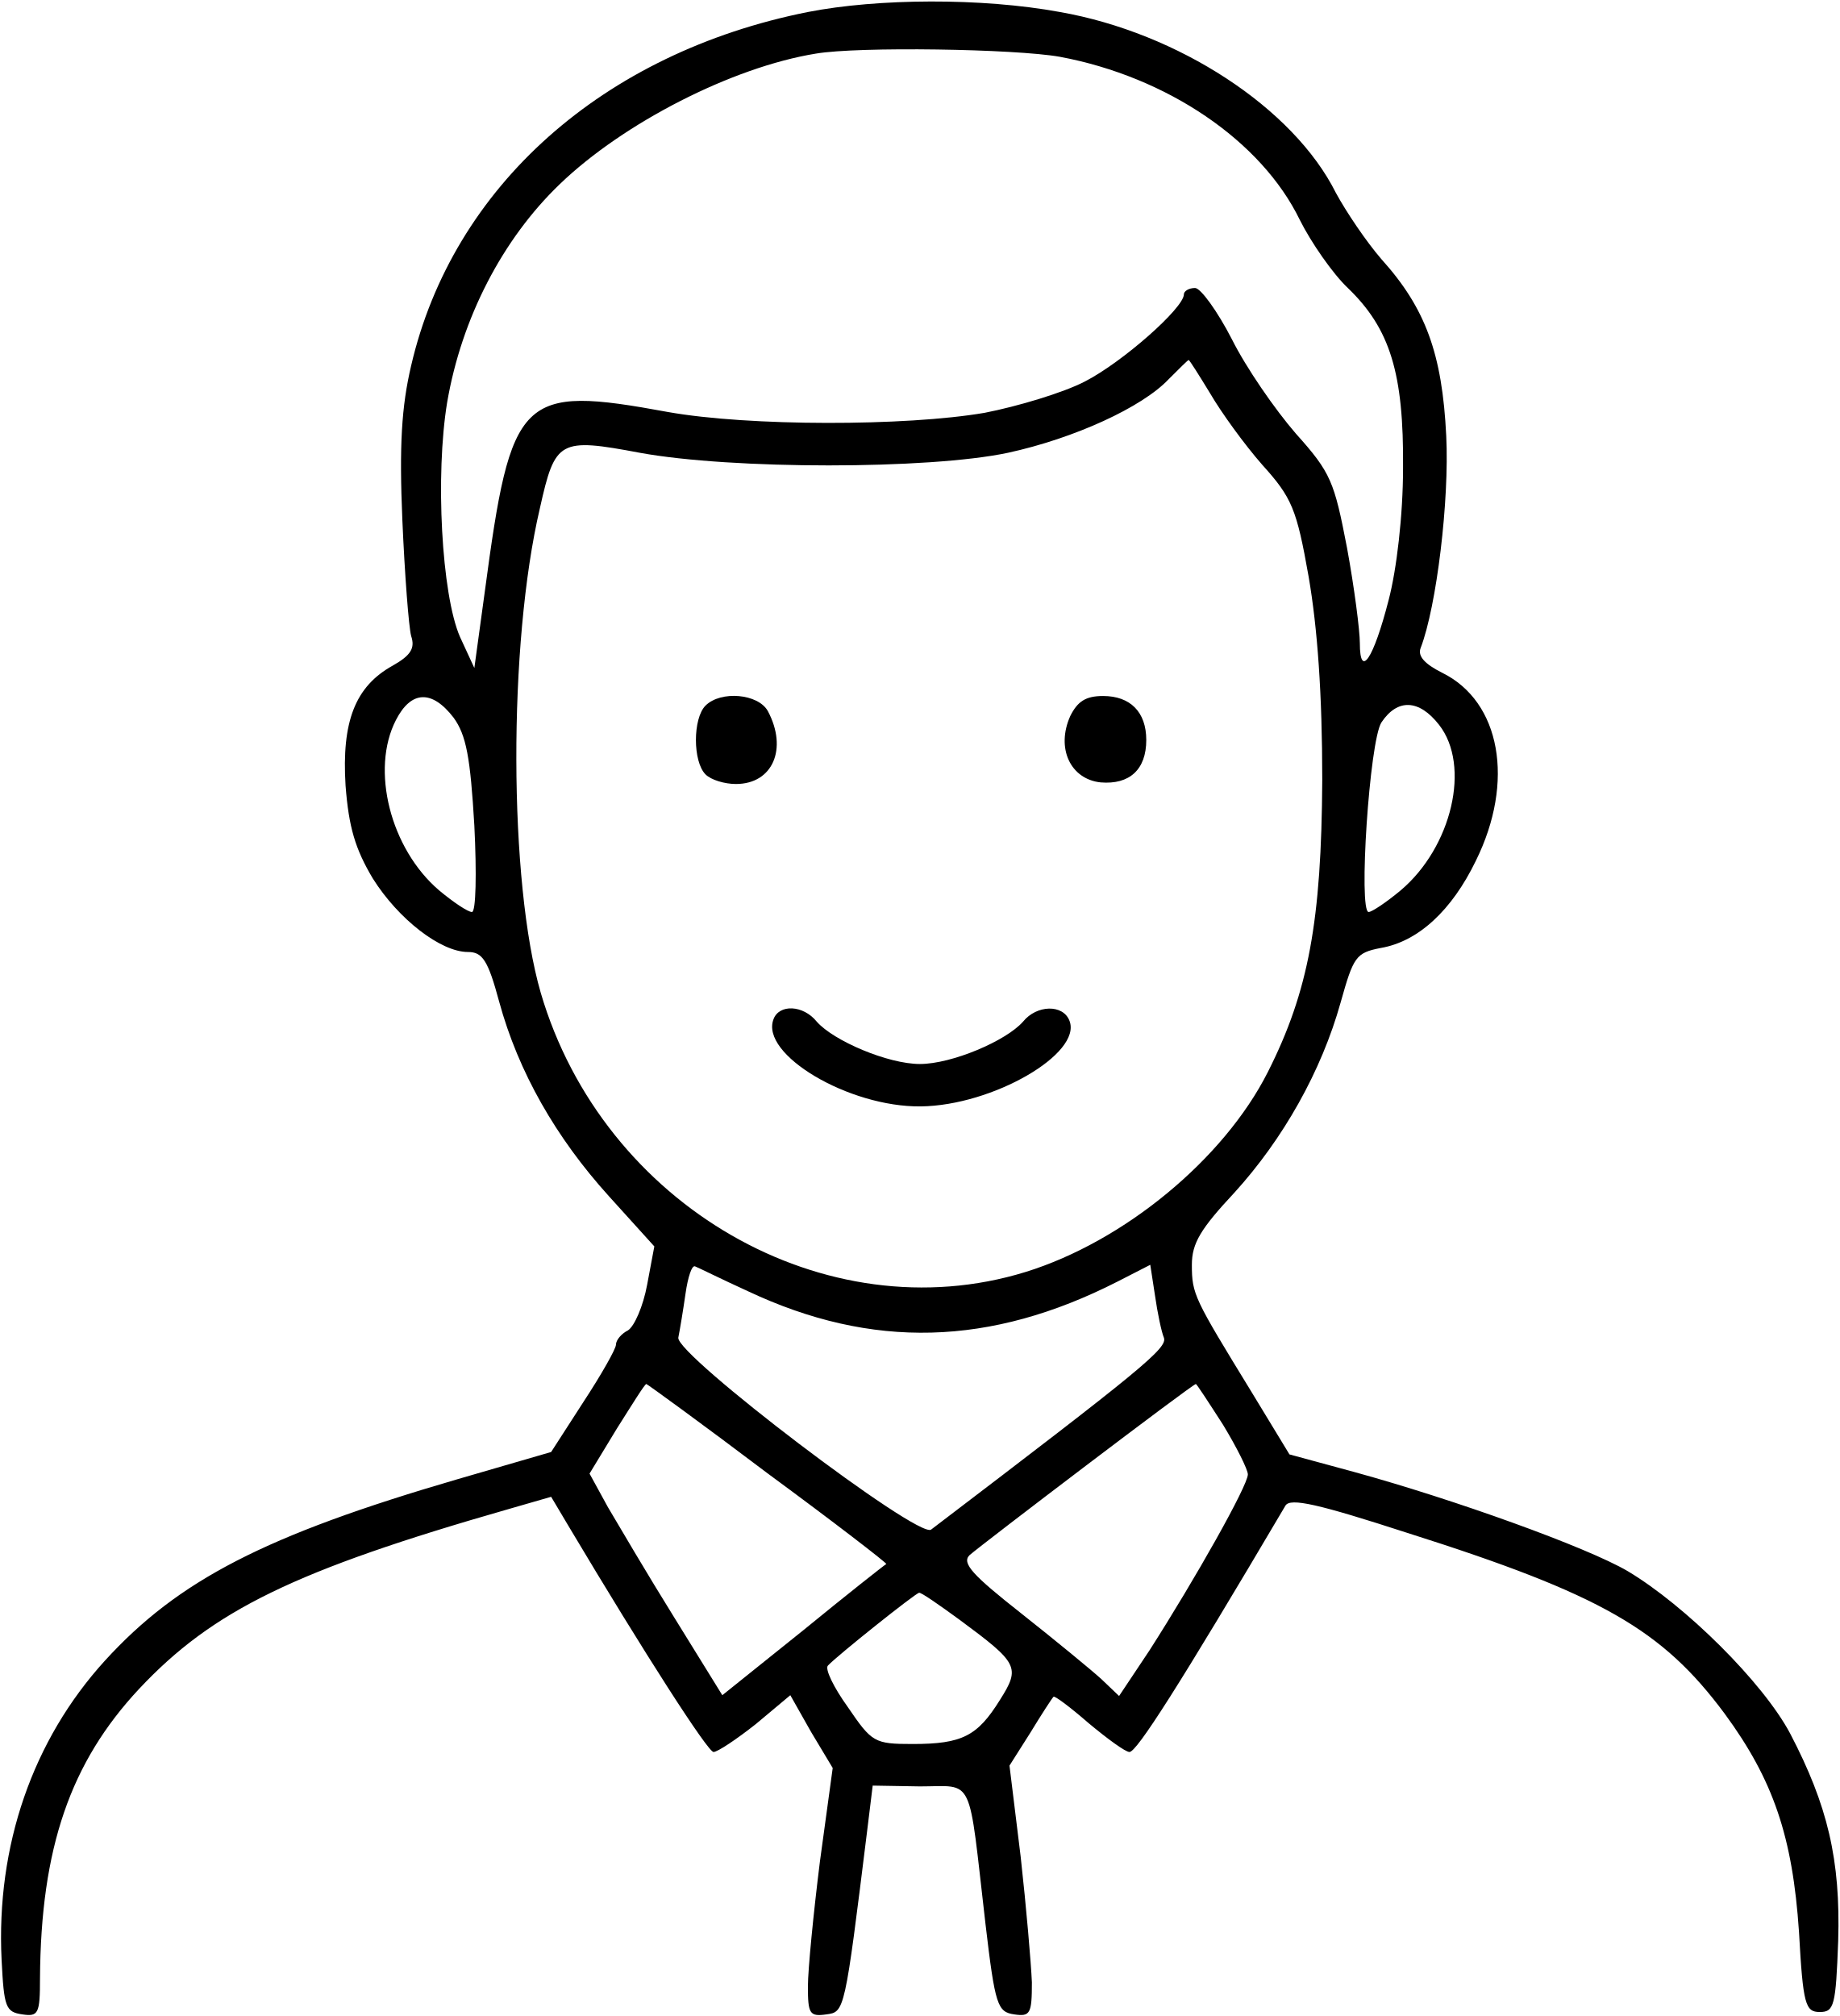
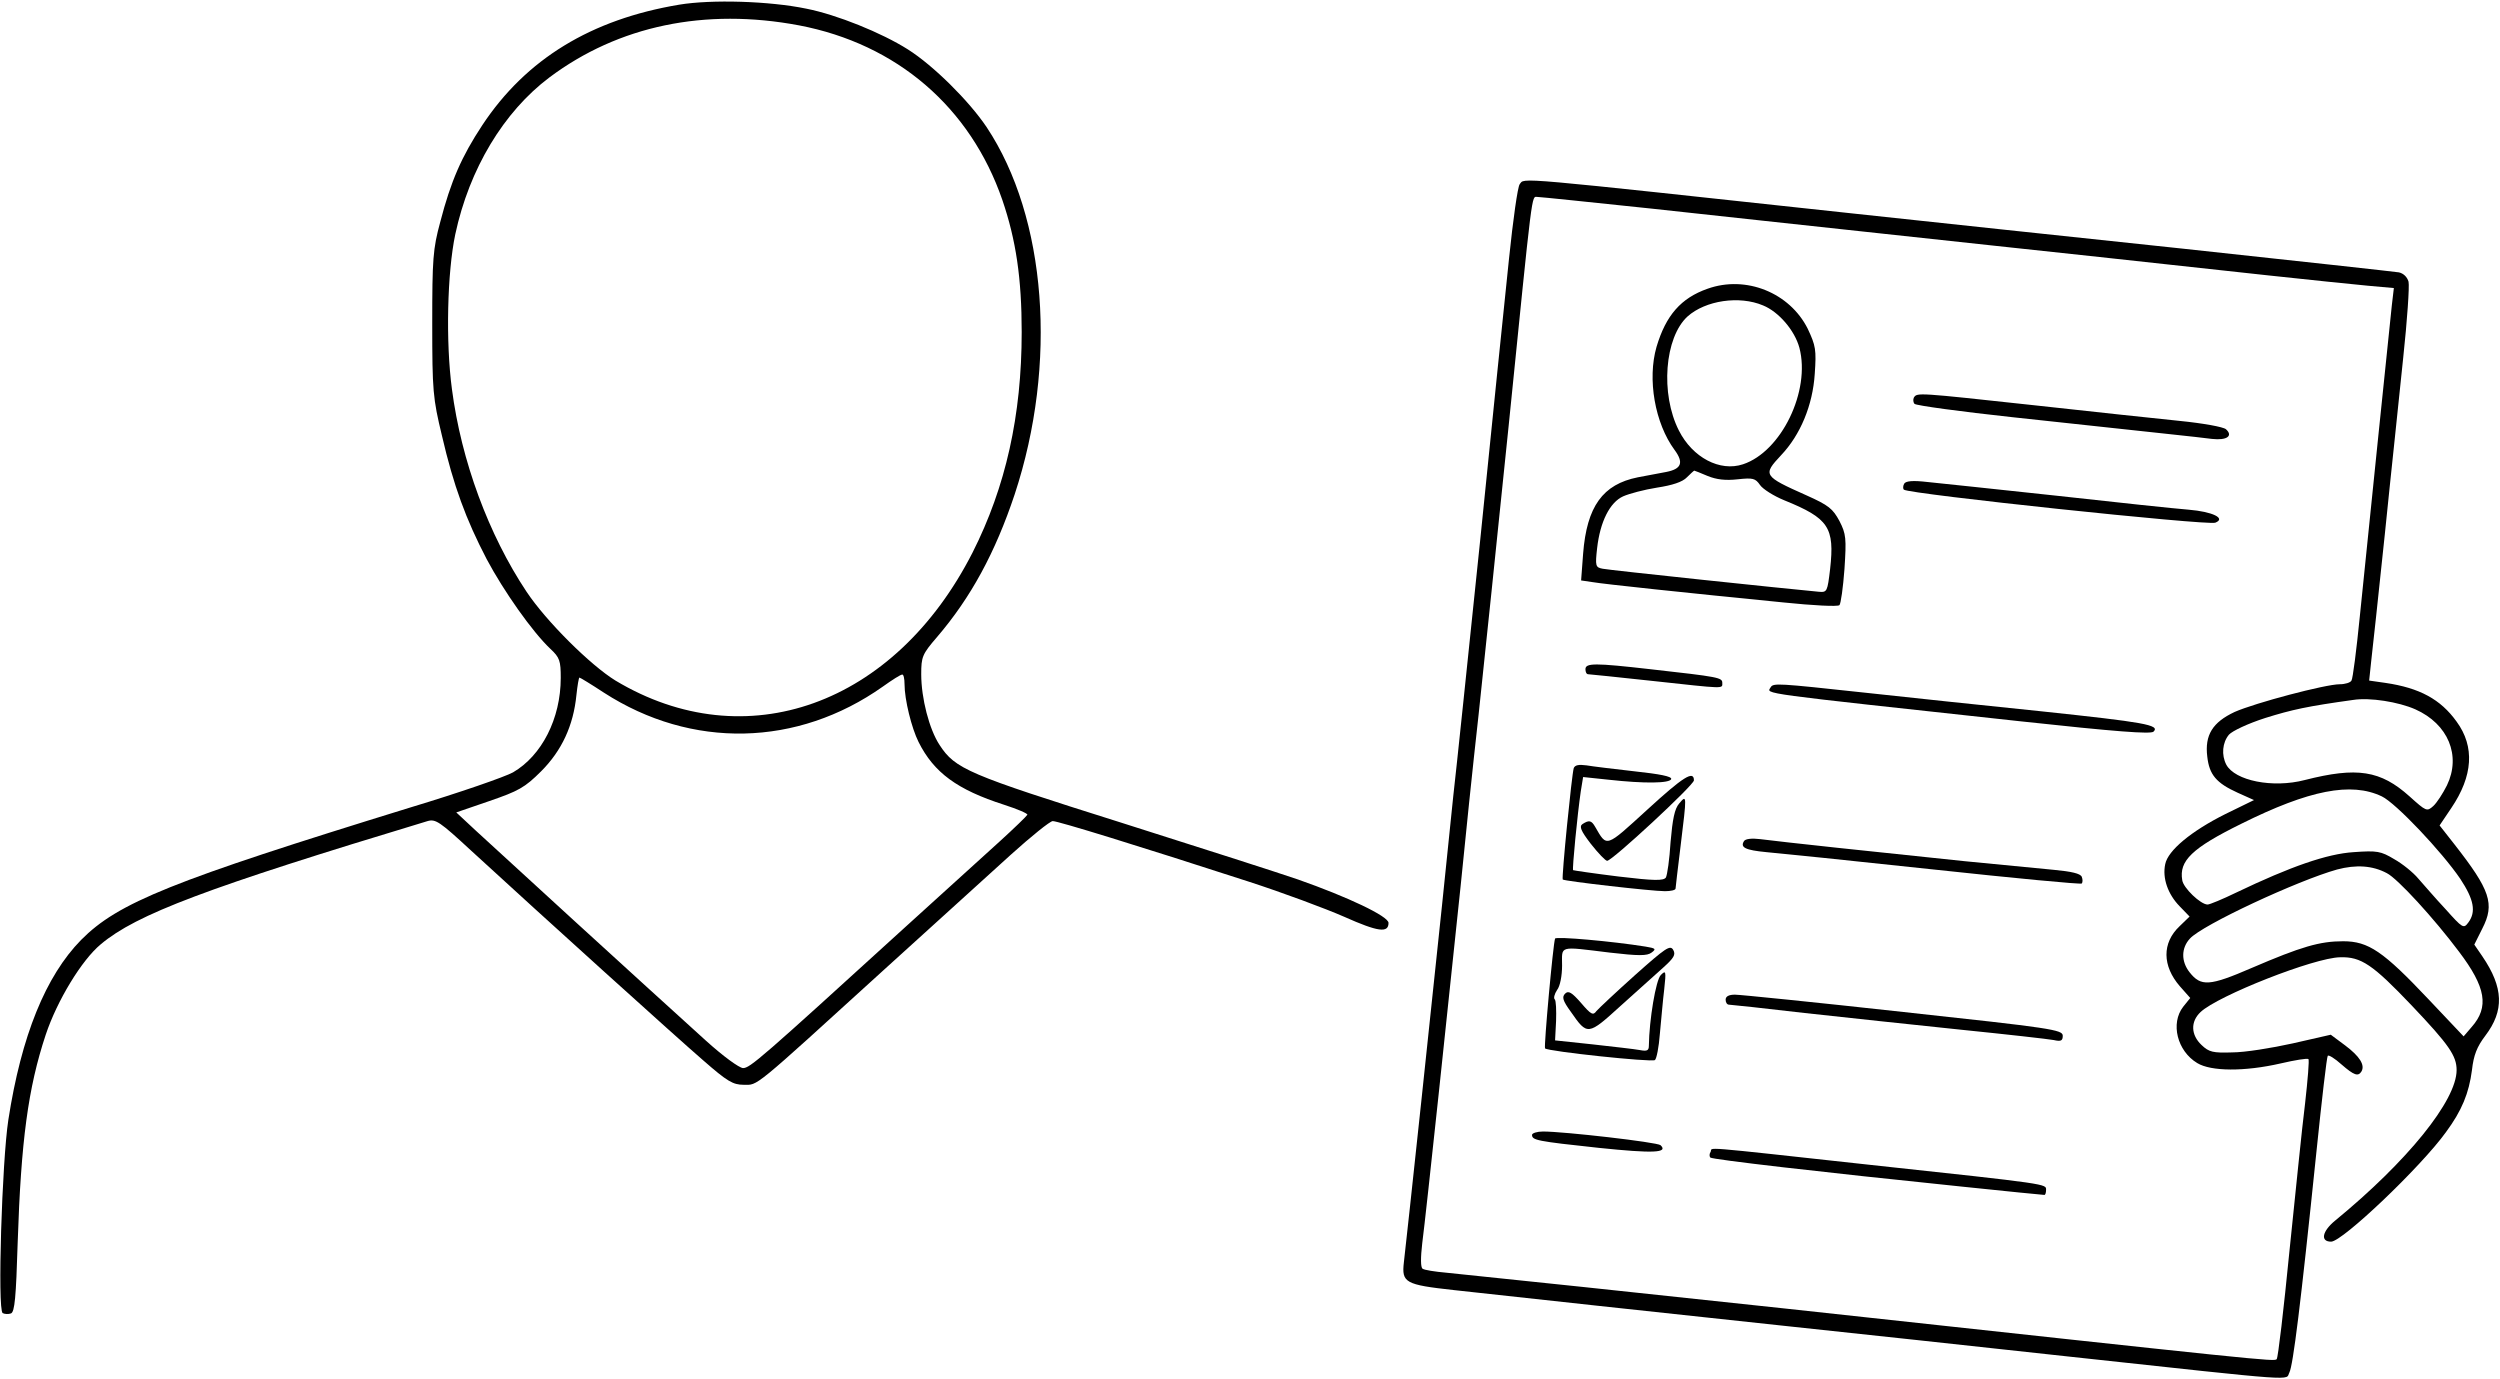
- <svg xmlns="http://www.w3.org/2000/svg" version="1.0" width="230pt" height="252pt" viewBox="0 0 230 252" preserveAspectRatio="xMidYMid meet">
-   <g transform="translate(0,252) scale(0.1,-0.1)" fill="#000000" stroke="none">
-     <path d="M1010 2505 c-256 -51 -444 -218 -496 -442 -12 -51 -15 -100 -11 -193 3 -69 8 -134 11 -145 5 -15 0 -24 -23 -37 -47 -26 -64 -70 -59 -150 4 -52 12 -79 34 -116 32 -51 85 -92 119 -92 18 0 25 -10 39 -62 24 -88 71 -170 137 -243 l57 -63 -9 -48 c-5 -27 -16 -52 -24 -57 -8 -4 -15 -12 -15 -18 0 -5 -18 -37 -41 -72 l-40 -62 -117 -34 c-240 -70 -349 -126 -441 -227 -90 -99 -136 -231 -129 -374 3 -59 5 -65 26 -68 20 -3 22 1 22 45 1 163 38 270 124 362 92 98 194 148 463 225 l52 15 22 -37 c96 -161 174 -282 181 -282 5 0 29 16 53 35 l43 36 26 -46 27 -45 -16 -117 c-8 -64 -15 -135 -15 -156 0 -34 2 -38 23 -35 23 3 23 3 51 229 l7 57 59 -1 c69 0 60 17 82 -172 12 -102 15 -110 36 -113 20 -3 22 1 22 40 -1 24 -7 94 -14 157 l-14 114 26 41 c14 23 27 43 29 45 1 2 21 -13 44 -33 24 -20 46 -36 51 -36 9 0 61 81 195 308 6 10 41 2 152 -34 243 -77 319 -121 397 -226 61 -83 85 -154 93 -273 5 -91 8 -100 26 -100 18 0 20 8 23 89 3 101 -13 169 -60 259 -34 64 -131 160 -203 203 -51 30 -218 90 -342 124 l-81 22 -48 79 c-71 116 -74 121 -74 158 0 27 11 45 53 90 61 67 109 152 133 238 16 57 19 62 50 68 47 8 89 47 119 109 49 99 31 199 -42 235 -22 11 -31 21 -27 31 20 52 36 185 32 265 -5 103 -26 160 -81 221 -19 22 -44 59 -57 83 -53 106 -197 200 -345 226 -98 18 -228 17 -315 0z m315 -56 c134 -25 252 -105 300 -204 14 -28 41 -67 60 -85 53 -51 70 -107 69 -225 0 -59 -8 -127 -18 -165 -19 -74 -36 -99 -36 -54 0 16 -7 70 -16 119 -16 83 -20 94 -64 143 -26 30 -62 82 -80 118 -18 35 -39 64 -46 64 -8 0 -14 -4 -14 -8 0 -17 -77 -85 -124 -109 -27 -14 -84 -31 -125 -39 -99 -17 -295 -17 -396 1 -185 34 -196 22 -229 -225 l-13 -95 -18 39 c-23 53 -31 202 -16 293 18 105 69 204 141 273 79 76 215 146 320 163 53 9 249 6 305 -4z m188 -421 c14 -24 43 -64 65 -89 37 -41 43 -55 58 -140 11 -64 17 -146 17 -254 -1 -176 -17 -264 -68 -365 -55 -109 -180 -212 -303 -250 -250 -77 -528 83 -606 349 -40 138 -41 436 -1 606 19 85 24 88 125 69 115 -21 361 -21 460 0 83 18 168 57 201 92 13 13 24 24 25 24 1 0 13 -19 27 -42z m-946 -405 c16 -22 21 -50 26 -135 3 -60 2 -108 -3 -108 -5 0 -23 12 -41 27 -61 52 -86 151 -54 213 19 37 45 38 72 3z m1232 -9 c40 -51 16 -153 -48 -207 -18 -15 -36 -27 -40 -27 -13 0 1 214 16 237 20 30 47 29 72 -3z m-864 -708 c155 -73 303 -69 462 12 l41 21 6 -39 c3 -21 8 -45 11 -52 5 -13 -27 -39 -291 -240 -16 -12 -320 219 -316 240 2 10 6 34 9 55 3 21 8 36 12 34 3 -1 33 -16 66 -31z m25 -228 c83 -61 149 -112 148 -113 -2 -1 -49 -38 -104 -83 l-101 -81 -60 97 c-33 53 -70 116 -83 138 l-23 42 34 56 c19 30 35 56 37 56 1 0 70 -50 152 -112z m569 61 c17 -28 31 -56 31 -62 0 -14 -66 -131 -123 -220 l-38 -57 -22 21 c-12 11 -57 48 -100 82 -61 48 -75 63 -65 73 16 14 279 214 283 214 1 0 16 -23 34 -51z m-329 -244 c73 -54 76 -59 50 -100 -28 -45 -47 -55 -109 -55 -48 0 -51 2 -81 46 -18 25 -29 48 -25 52 11 12 110 91 114 91 2 1 25 -15 51 -34z" />
-     <path d="M882 1638 c-16 -16 -16 -70 0 -86 7 -7 24 -12 38 -12 46 0 65 44 40 91 -12 22 -59 26 -78 7z" />
-     <path d="M1338 1625 c-18 -40 0 -79 38 -83 36 -3 57 16 57 53 0 35 -20 55 -54 55 -22 0 -32 -7 -41 -25z" />
-     <path d="M967 1246 c-17 -44 94 -110 184 -109 90 1 202 66 186 107 -8 21 -41 20 -58 -1 -21 -24 -89 -53 -129 -53 -40 0 -108 29 -129 53 -17 21 -47 22 -54 3z" />
+ <svg xmlns="http://www.w3.org/2000/svg" version="1.0" width="749pt" height="413pt" viewBox="0 0 749 413" preserveAspectRatio="xMidYMid meet">
+   <g transform="translate(0,413) scale(0.1,-0.1)" fill="#000000" stroke="none">
+     <path d="M2035 4116 c-264 -44 -459 -163 -590 -361 -62 -94 -94 -167 -126 -290 -22 -81 -24 -111 -24 -305 0 -201 2 -223 29 -335 35 -151 72 -251 134 -370 51 -96 137 -218 191 -269 28 -26 31 -36 31 -87 0 -122 -57 -233 -143 -283 -23 -13 -161 -61 -307 -105 -717 -221 -876 -285 -987 -397 -106 -108 -179 -287 -218 -539 -19 -124 -33 -569 -17 -579 5 -3 17 -4 25 -1 11 5 15 47 20 213 10 304 31 462 84 622 34 102 108 224 165 271 107 90 317 169 979 369 24 7 37 -2 130 -88 220 -202 616 -560 696 -629 72 -63 89 -73 121 -73 44 0 21 -19 422 346 146 132 315 286 377 342 62 56 119 102 127 102 16 0 256 -74 586 -181 102 -33 231 -81 288 -106 101 -45 132 -49 132 -18 0 20 -123 78 -271 130 -55 19 -295 96 -532 171 -457 144 -495 160 -542 232 -31 47 -55 140 -55 212 0 52 3 60 47 111 102 119 175 254 233 428 129 391 96 829 -84 1100 -53 79 -160 185 -236 233 -79 50 -213 104 -304 122 -111 23 -285 28 -381 12z m359 -62 c293 -56 513 -245 609 -523 41 -120 58 -235 58 -396 0 -250 -48 -464 -147 -660 -233 -458 -680 -618 -1070 -384 -75 46 -208 178 -267 267 -113 170 -195 391 -223 606 -19 142 -14 350 10 464 42 196 145 367 282 470 207 155 466 209 748 156z m316 -1974 c0 -46 21 -131 42 -173 46 -92 116 -143 256 -188 40 -13 71 -26 70 -30 -2 -4 -39 -40 -83 -80 -44 -40 -170 -154 -280 -254 -438 -399 -468 -425 -489 -425 -12 1 -59 35 -112 83 -189 171 -631 575 -688 628 l-59 55 99 34 c87 30 106 40 155 89 62 62 97 137 106 229 3 28 7 52 9 52 2 0 35 -20 73 -45 263 -170 580 -163 836 18 28 20 53 36 58 36 4 1 7 -12 7 -29z" />
+     <path d="M4553 3578 c-6 -7 -20 -107 -32 -223 -12 -115 -51 -493 -86 -840 -36 -346 -72 -693 -81 -770 -8 -77 -23 -225 -34 -330 -20 -195 -106 -1001 -114 -1067 -7 -61 4 -67 149 -83 243 -27 589 -64 970 -105 209 -22 605 -65 880 -95 701 -76 641 -71 654 -47 11 22 33 196 81 661 16 155 31 285 34 288 3 3 21 -8 41 -26 38 -33 50 -37 60 -21 11 19 -5 45 -49 78 l-43 32 -114 -26 c-63 -14 -144 -27 -181 -27 -58 -2 -70 1 -92 22 -32 30 -34 70 -3 99 52 49 341 163 418 164 63 2 98 -22 215 -145 111 -117 134 -150 134 -193 0 -91 -147 -273 -364 -451 -39 -32 -45 -63 -12 -63 34 0 270 225 344 328 48 65 69 117 78 186 5 45 15 70 40 103 57 75 55 144 -9 238 l-24 35 24 48 c38 74 24 115 -84 253 l-44 56 35 52 c65 96 71 184 16 259 -48 67 -111 101 -213 116 l-49 7 6 57 c4 31 22 203 41 382 18 179 44 417 55 528 12 112 19 214 16 228 -4 14 -15 25 -29 28 -12 2 -303 34 -647 71 -344 36 -787 84 -985 105 -1038 112 -986 108 -1002 88z m395 -73 c180 -20 491 -53 692 -75 201 -22 493 -53 650 -70 157 -17 384 -42 505 -55 121 -13 255 -27 299 -31 l78 -7 -6 -51 c-6 -58 -68 -656 -96 -933 -10 -100 -21 -187 -25 -192 -3 -6 -19 -11 -35 -11 -43 0 -254 -56 -315 -83 -66 -31 -90 -69 -82 -134 6 -54 27 -79 91 -108 l49 -22 -86 -42 c-102 -51 -172 -109 -180 -150 -9 -42 8 -90 43 -126 l30 -31 -30 -29 c-53 -50 -52 -119 1 -180 l31 -35 -21 -26 c-39 -50 -18 -133 42 -169 41 -25 141 -26 250 -1 43 10 80 16 83 13 3 -2 -2 -62 -10 -133 -9 -71 -29 -271 -47 -444 -17 -173 -34 -318 -38 -322 -7 -8 -32 -5 -1476 152 -370 40 -902 96 -1012 107 -34 3 -66 8 -71 12 -6 4 -6 33 -1 76 12 91 83 763 115 1070 13 132 37 364 54 515 16 151 57 541 90 865 73 722 68 685 86 685 8 0 161 -16 342 -35z m2288 -1500 c99 -44 138 -139 95 -228 -12 -24 -30 -52 -41 -62 -19 -17 -21 -16 -71 29 -87 78 -157 89 -314 49 -96 -25 -209 -2 -235 46 -15 29 -12 66 8 90 10 11 56 33 109 50 80 25 126 35 263 54 50 8 136 -6 186 -28z m-100 -261 c42 -20 180 -166 235 -247 41 -62 48 -99 24 -131 -14 -19 -17 -17 -68 40 -30 32 -66 74 -82 92 -15 18 -47 44 -72 58 -40 24 -51 26 -121 21 -80 -5 -189 -43 -352 -121 -41 -20 -80 -36 -86 -36 -21 0 -73 50 -76 73 -10 58 29 96 177 169 203 101 329 126 421 82z m15 -230 c32 -16 141 -135 216 -235 81 -107 91 -166 38 -226 l-24 -28 -105 111 c-136 144 -180 174 -256 174 -70 0 -125 -16 -274 -80 -127 -55 -152 -56 -186 -13 -26 33 -25 73 1 101 37 41 323 174 441 207 57 15 106 12 149 -11z" />
+     <path d="M5116 3265 c-80 -28 -125 -80 -153 -174 -28 -97 -5 -229 54 -309 28 -38 21 -57 -25 -66 -15 -3 -53 -10 -85 -16 -105 -21 -153 -87 -164 -229 l-6 -80 34 -5 c34 -6 280 -32 573 -61 87 -9 162 -13 167 -8 4 4 11 53 15 108 6 92 5 105 -15 144 -20 37 -32 47 -99 77 -130 58 -131 61 -76 120 58 61 95 150 101 244 5 72 3 84 -21 135 -54 108 -185 161 -300 120z m166 -50 c47 -19 95 -75 109 -127 34 -129 -54 -311 -169 -349 -69 -23 -151 20 -192 101 -56 110 -43 279 26 342 54 48 155 63 226 33z m-166 -511 c27 -11 54 -14 90 -10 46 5 53 3 67 -17 8 -12 41 -33 73 -46 133 -54 151 -81 137 -206 -8 -67 -9 -70 -33 -68 -98 9 -630 65 -648 69 -22 4 -23 8 -17 62 9 79 38 137 78 155 18 8 63 20 101 26 46 7 77 17 90 31 11 11 21 20 22 20 1 0 19 -7 40 -16z" />
+     <path d="M5734 2939 c-3 -6 -2 -15 2 -19 5 -5 137 -23 294 -40 442 -48 552 -59 597 -65 45 -5 64 9 42 29 -8 7 -69 18 -139 25 -69 7 -265 28 -437 47 -350 38 -349 38 -359 23z" />
+     <path d="M5705 2681 c-4 -7 -4 -15 -1 -18 13 -13 910 -108 933 -99 33 13 -8 33 -80 39 -39 3 -218 22 -397 42 -179 19 -353 38 -386 41 -43 5 -64 3 -69 -5z" />
+     <path d="M4750 2125 c0 -8 3 -15 8 -15 4 0 90 -9 192 -20 221 -24 210 -24 210 -6 0 16 -10 18 -215 41 -167 19 -195 19 -195 0z" />
+     <path d="M5305 2071 c-12 -21 -51 -15 748 -102 286 -31 391 -39 399 -31 20 20 -26 28 -337 61 -165 17 -403 42 -530 56 -259 28 -272 29 -280 16z" />
+     <path d="M4715 1829 c-6 -19 -37 -330 -33 -334 5 -5 267 -35 306 -35 17 0 32 3 32 8 0 4 7 61 15 127 19 155 19 155 -4 128 -14 -16 -20 -47 -26 -116 -3 -51 -10 -99 -14 -106 -7 -10 -34 -10 -142 3 -73 9 -134 18 -136 19 -3 3 13 168 23 236 l7 43 76 -8 c108 -12 184 -11 188 2 2 8 -35 15 -109 23 -62 7 -128 15 -145 18 -23 3 -34 1 -38 -8z" />
+     <path d="M4935 1704 c-126 -115 -120 -113 -156 -51 -11 19 -18 21 -38 8 -10 -7 -5 -20 25 -59 22 -28 44 -51 49 -51 14 -1 260 227 260 241 0 31 -32 11 -140 -88z" />
+     <path d="M5225 1610 c-12 -19 4 -27 67 -33 35 -3 260 -26 501 -52 241 -26 441 -45 444 -42 3 4 3 12 0 20 -4 10 -31 16 -84 21 -43 4 -163 16 -268 26 -104 11 -275 29 -380 40 -104 11 -209 23 -232 26 -24 3 -44 1 -48 -6z" />
+     <path d="M4659 1318 c-6 -16 -34 -325 -30 -329 8 -9 319 -42 329 -35 5 3 12 39 15 79 4 41 9 101 13 133 6 55 5 58 -10 43 -15 -14 -35 -135 -36 -212 0 -15 -6 -17 -27 -13 -16 3 -79 10 -141 17 l-113 12 3 58 c1 32 0 61 -4 65 -4 3 -1 16 7 28 9 11 15 43 15 73 0 61 -13 58 143 39 86 -10 112 -10 125 0 15 11 12 13 -18 18 -100 16 -268 31 -271 24z" />
+     <path d="M4899 1209 c-57 -51 -109 -100 -116 -108 -10 -14 -16 -11 -46 24 -28 32 -38 38 -48 28 -10 -10 -7 -21 17 -54 50 -72 51 -72 150 18 49 44 107 96 128 115 31 28 37 38 29 52 -9 16 -23 6 -114 -75z" />
+     <path d="M5170 1135 c0 -8 4 -15 10 -15 5 0 108 -11 227 -25 120 -13 331 -36 468 -50 138 -14 262 -28 278 -31 22 -5 27 -2 27 13 0 18 -34 23 -477 71 -263 29 -490 52 -505 52 -18 0 -28 -5 -28 -15z" />
+     <path d="M4590 730 c0 -16 13 -19 200 -39 164 -17 209 -15 185 8 -10 9 -289 41 -352 41 -18 0 -33 -5 -33 -10z" />
+     <path d="M5125 679 c-4 -6 -4 -13 -1 -17 7 -6 325 -43 753 -87 133 -14 245 -25 248 -25 3 0 5 7 5 15 0 18 13 17 -526 75 -531 58 -471 53 -479 39z" />
  </g>
</svg>
